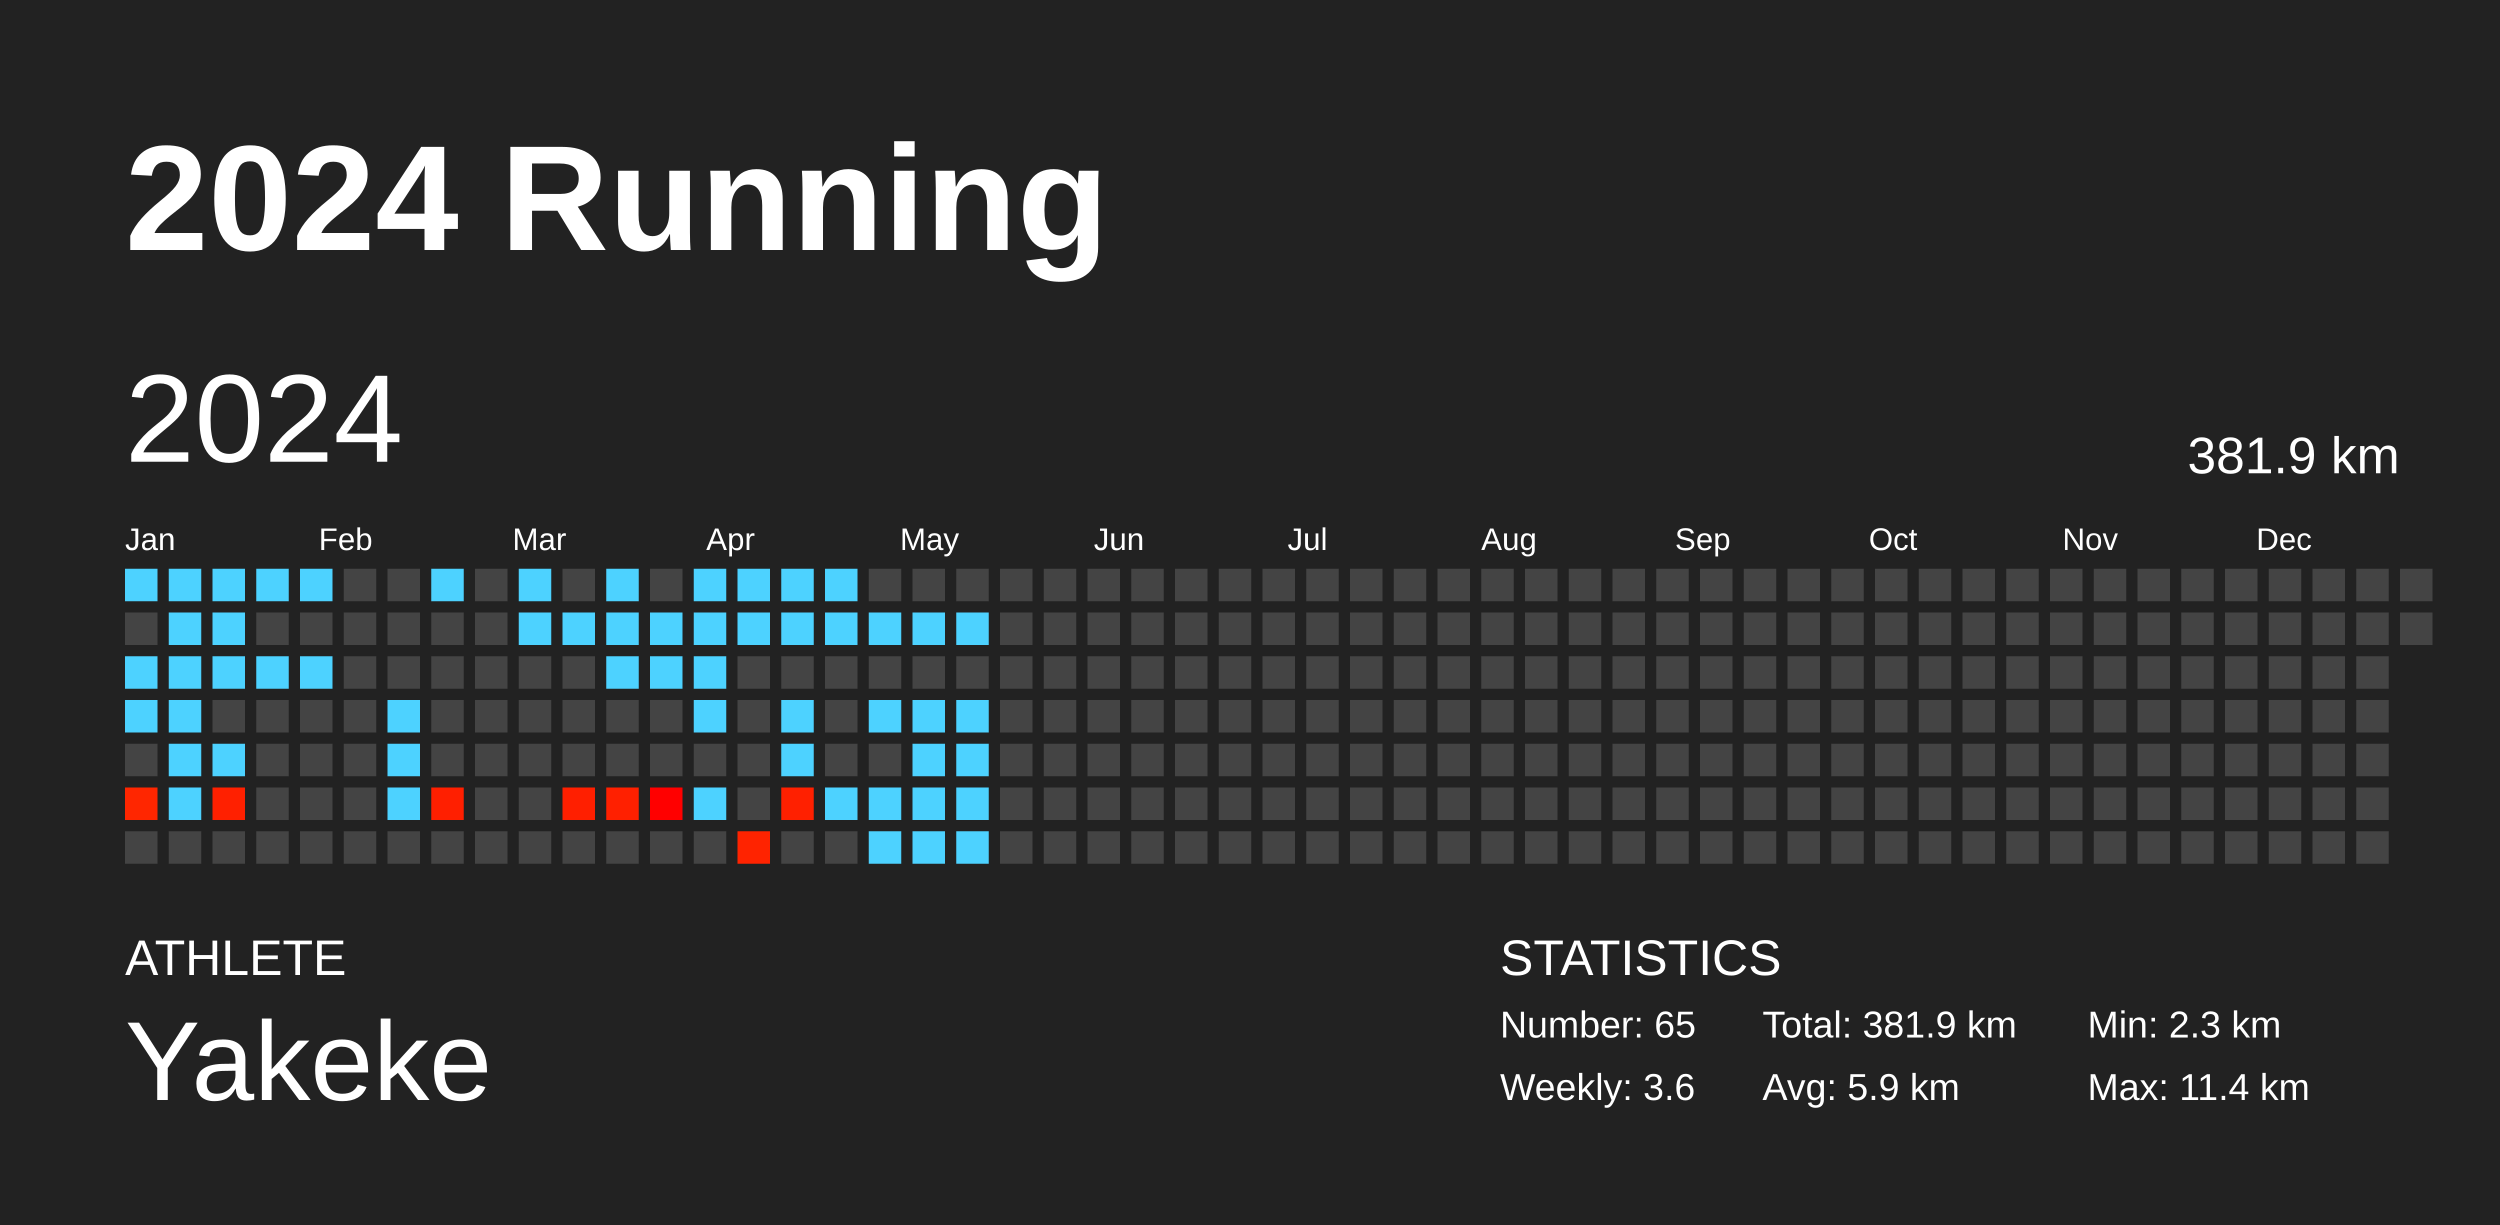
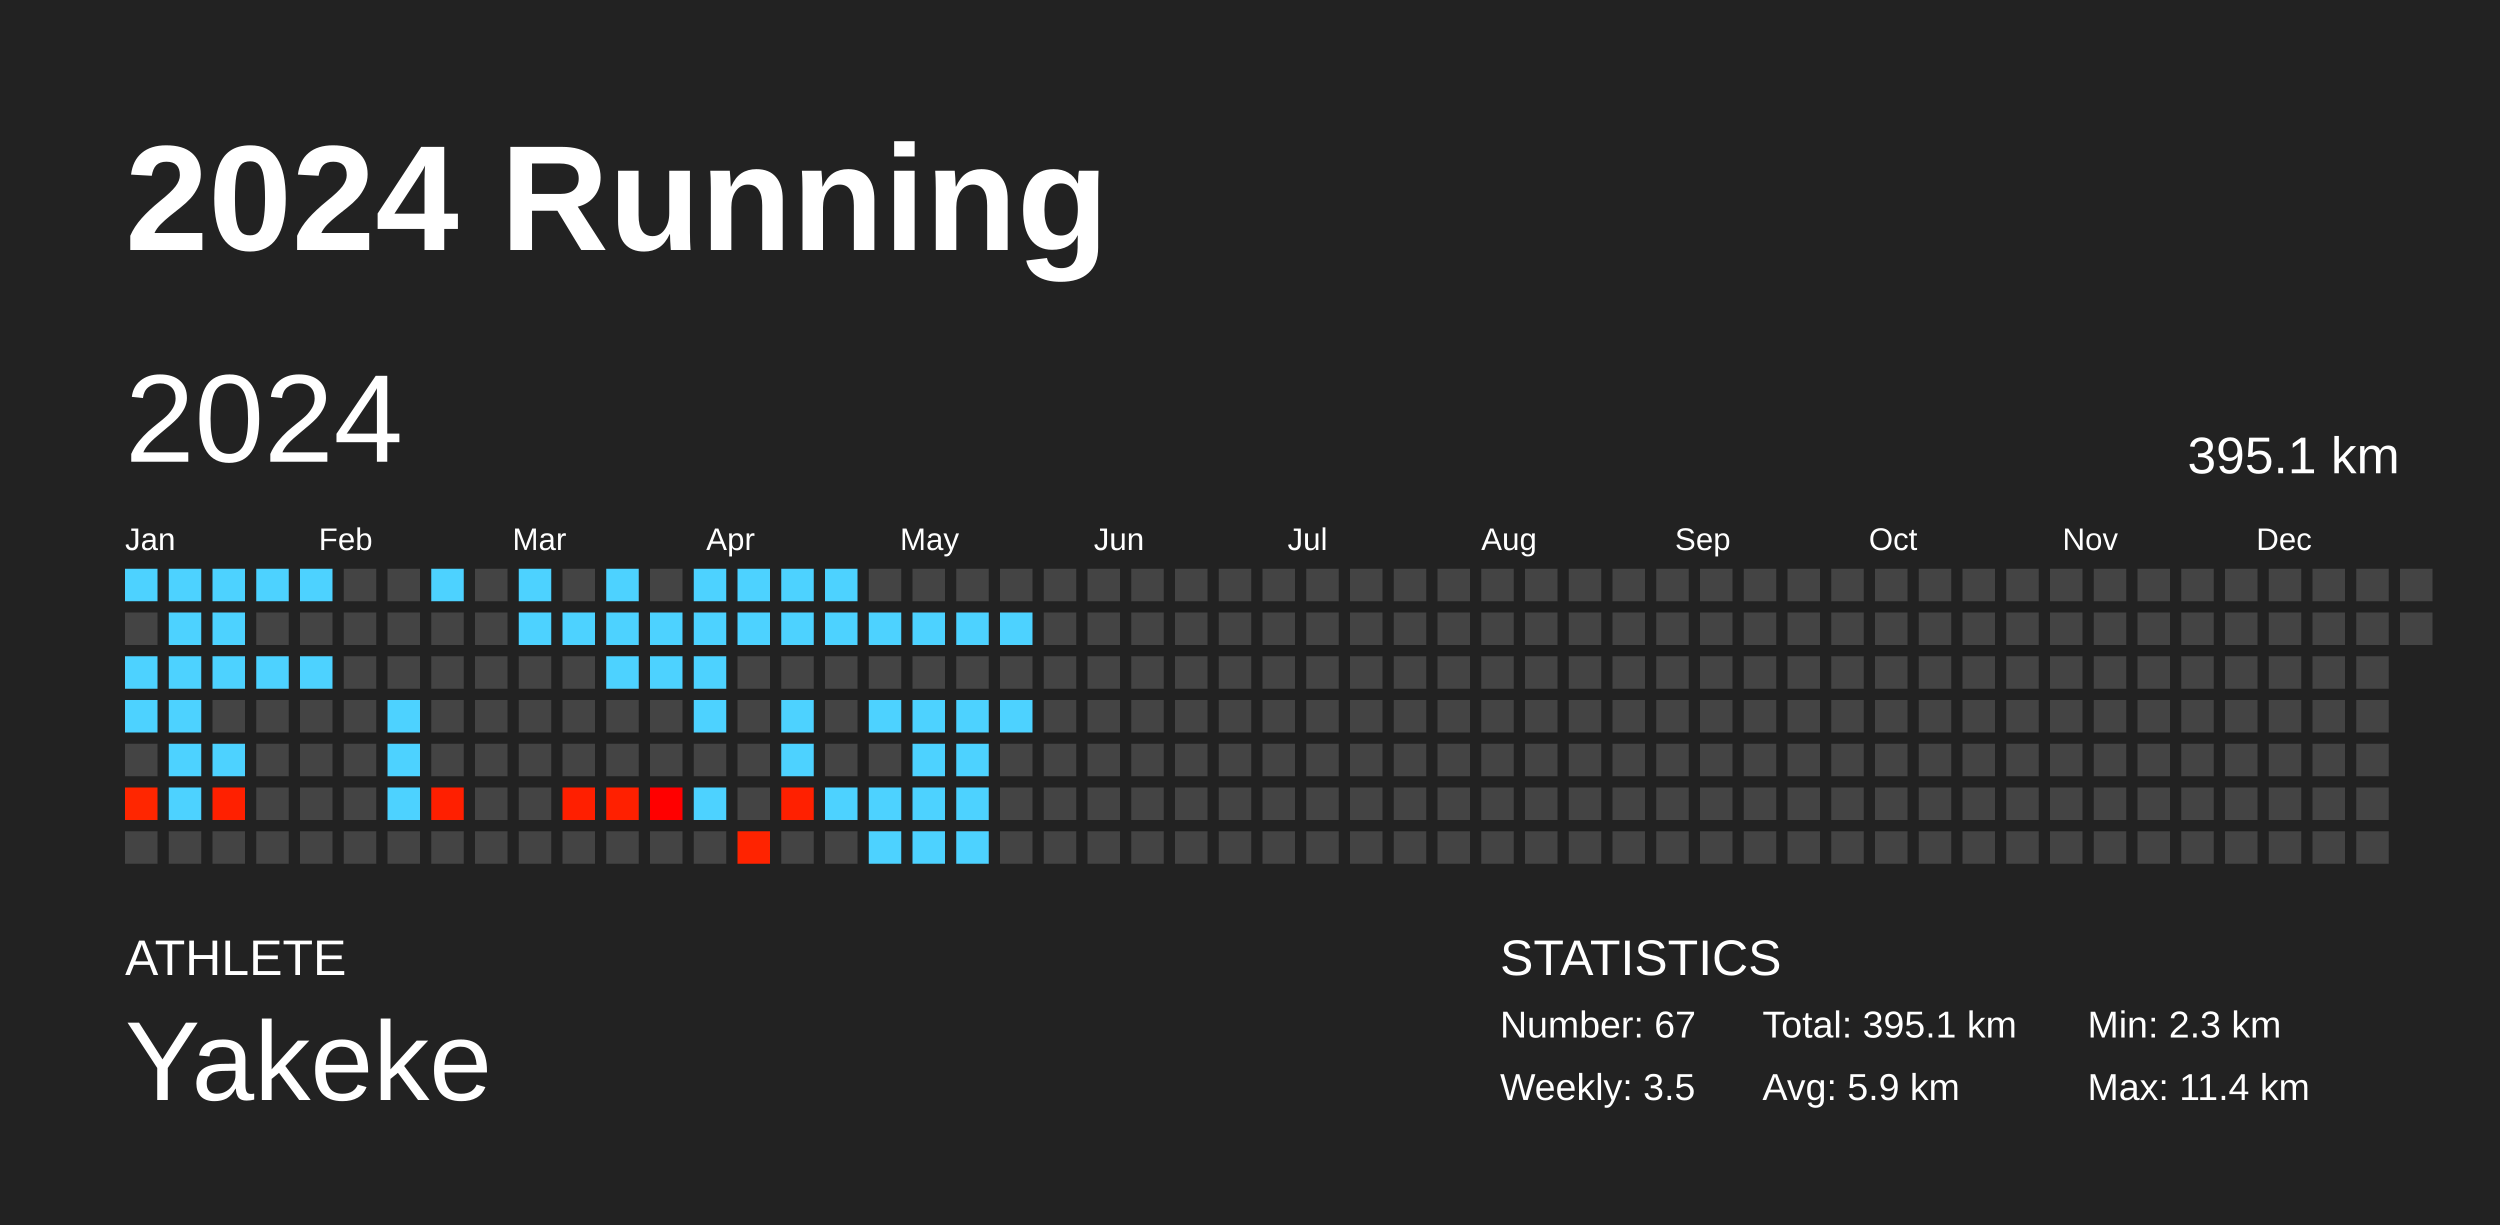
<svg xmlns="http://www.w3.org/2000/svg" baseProfile="full" height="98mm" version="1.1" viewBox="0,0,200,98" width="200mm">
  <defs />
  <rect fill="#222222" height="98" width="200" x="0" y="0" />
  <text fill="#FFFFFF" style="font-size:12px; font-family:Arial; font-weight:bold;" x="10" y="20">2024 Running</text>
  <text fill="#FFFFFF" style="font-size:4px; font-family:Arial" x="10" y="78">ATHLETE</text>
  <text fill="#FFFFFF" style="font-size:9px; font-family:Arial" x="10" y="88">Yakeke</text>
  <text fill="#FFFFFF" style="font-size:4px; font-family:Arial" x="120" y="78">STATISTICS</text>
-   <text fill="#FFFFFF" style="font-size:3px; font-family:Arial" x="120" y="83">Number: 65</text>
-   <text fill="#FFFFFF" style="font-size:3px; font-family:Arial" x="120" y="88">Weekly: 3.6</text>
-   <text fill="#FFFFFF" style="font-size:3px; font-family:Arial" x="141" y="83">Total: 381.9 km</text>
+   <text fill="#FFFFFF" style="font-size:3px; font-family:Arial" x="120" y="83">Number: 67</text>
+   <text fill="#FFFFFF" style="font-size:3px; font-family:Arial" x="120" y="88">Weekly: 3.5</text>
+   <text fill="#FFFFFF" style="font-size:3px; font-family:Arial" x="141" y="83">Total: 395.1 km</text>
  <text fill="#FFFFFF" style="font-size:3px; font-family:Arial" x="141" y="88">Avg: 5.9 km</text>
  <text fill="#FFFFFF" style="font-size:3px; font-family:Arial" x="167" y="83">Min: 2.3 km</text>
  <text fill="#FFFFFF" style="font-size:3px; font-family:Arial" x="167" y="88">Max: 11.4 km</text>
  <text dominant-baseline="hanging" fill="#FFFFFF" style="font-size:10.0px; font-family:Arial;" x="10" y="30">2024</text>
-   <text dominant-baseline="hanging" fill="#FFFFFF" style="font-size:4.125px; font-family:Arial;" x="175" y="35">381.9 km</text>
+   <text dominant-baseline="hanging" fill="#FFFFFF" style="font-size:4.125px; font-family:Arial;" x="175" y="35">395.1 km</text>
  <text fill="#FFFFFF" style="font-size:2.5px; font-family:Arial" x="10.0" y="44">Jan</text>
  <text fill="#FFFFFF" style="font-size:2.5px; font-family:Arial" x="25.5" y="44">Feb</text>
  <text fill="#FFFFFF" style="font-size:2.5px; font-family:Arial" x="41.0" y="44">Mar</text>
  <text fill="#FFFFFF" style="font-size:2.5px; font-family:Arial" x="56.5" y="44">Apr</text>
  <text fill="#FFFFFF" style="font-size:2.5px; font-family:Arial" x="72.0" y="44">May</text>
  <text fill="#FFFFFF" style="font-size:2.5px; font-family:Arial" x="87.5" y="44">Jun</text>
  <text fill="#FFFFFF" style="font-size:2.5px; font-family:Arial" x="103.0" y="44">Jul</text>
  <text fill="#FFFFFF" style="font-size:2.5px; font-family:Arial" x="118.5" y="44">Aug</text>
  <text fill="#FFFFFF" style="font-size:2.5px; font-family:Arial" x="134.0" y="44">Sep</text>
  <text fill="#FFFFFF" style="font-size:2.5px; font-family:Arial" x="149.5" y="44">Oct</text>
  <text fill="#FFFFFF" style="font-size:2.5px; font-family:Arial" x="165.0" y="44">Nov</text>
  <text fill="#FFFFFF" style="font-size:2.5px; font-family:Arial" x="180.5" y="44">Dec</text>
  <rect fill="#4dd2ff" height="2.6" width="2.6" x="10.0" y="45.5" />
  <rect fill="#444444" height="2.6" width="2.6" x="10.0" y="49.0" />
  <rect fill="#4dd2ff" height="2.6" width="2.6" x="10.0" y="52.5" />
  <rect fill="#4dd2ff" height="2.6" width="2.6" x="10.0" y="56.0" />
  <rect fill="#444444" height="2.6" width="2.6" x="10.0" y="59.5" />
  <rect fill="#ff2600" height="2.6" width="2.6" x="10.0" y="63.0" />
  <rect fill="#444444" height="2.6" width="2.6" x="10.0" y="66.5" />
  <rect fill="#4dd2ff" height="2.6" width="2.6" x="13.5" y="45.5" />
  <rect fill="#4dd2ff" height="2.6" width="2.6" x="13.5" y="49.0" />
  <rect fill="#4dd2ff" height="2.6" width="2.6" x="13.5" y="52.5" />
  <rect fill="#4dd2ff" height="2.6" width="2.6" x="13.5" y="56.0" />
  <rect fill="#4dd2ff" height="2.6" width="2.6" x="13.5" y="59.5" />
  <rect fill="#4dd2ff" height="2.6" width="2.6" x="13.5" y="63.0" />
  <rect fill="#444444" height="2.6" width="2.6" x="13.5" y="66.5" />
  <rect fill="#4dd2ff" height="2.6" width="2.6" x="17.0" y="45.5" />
  <rect fill="#4dd2ff" height="2.6" width="2.6" x="17.0" y="49.0" />
  <rect fill="#4dd2ff" height="2.6" width="2.6" x="17.0" y="52.5" />
  <rect fill="#444444" height="2.6" width="2.6" x="17.0" y="56.0" />
  <rect fill="#4dd2ff" height="2.6" width="2.6" x="17.0" y="59.5" />
  <rect fill="#ff2000" height="2.6" width="2.6" x="17.0" y="63.0" />
  <rect fill="#444444" height="2.6" width="2.6" x="17.0" y="66.5" />
  <rect fill="#4dd2ff" height="2.6" width="2.6" x="20.5" y="45.5" />
  <rect fill="#444444" height="2.6" width="2.6" x="20.5" y="49.0" />
  <rect fill="#4dd2ff" height="2.6" width="2.6" x="20.5" y="52.5" />
  <rect fill="#444444" height="2.6" width="2.6" x="20.5" y="56.0" />
  <rect fill="#444444" height="2.6" width="2.6" x="20.5" y="59.5" />
  <rect fill="#444444" height="2.6" width="2.6" x="20.5" y="63.0" />
  <rect fill="#444444" height="2.6" width="2.6" x="20.5" y="66.5" />
  <rect fill="#4dd2ff" height="2.6" width="2.6" x="24.0" y="45.5" />
  <rect fill="#444444" height="2.6" width="2.6" x="24.0" y="49.0" />
  <rect fill="#4dd2ff" height="2.6" width="2.6" x="24.0" y="52.5" />
  <rect fill="#444444" height="2.6" width="2.6" x="24.0" y="56.0" />
  <rect fill="#444444" height="2.6" width="2.6" x="24.0" y="59.5" />
  <rect fill="#444444" height="2.6" width="2.6" x="24.0" y="63.0" />
  <rect fill="#444444" height="2.6" width="2.6" x="24.0" y="66.5" />
  <rect fill="#444444" height="2.6" width="2.6" x="27.5" y="45.5" />
  <rect fill="#444444" height="2.6" width="2.6" x="27.5" y="49.0" />
  <rect fill="#444444" height="2.6" width="2.6" x="27.5" y="52.5" />
  <rect fill="#444444" height="2.6" width="2.6" x="27.5" y="56.0" />
  <rect fill="#444444" height="2.6" width="2.6" x="27.5" y="59.5" />
  <rect fill="#444444" height="2.6" width="2.6" x="27.5" y="63.0" />
  <rect fill="#444444" height="2.6" width="2.6" x="27.5" y="66.5" />
  <rect fill="#444444" height="2.6" width="2.6" x="31.0" y="45.5" />
  <rect fill="#444444" height="2.6" width="2.6" x="31.0" y="49.0" />
  <rect fill="#444444" height="2.6" width="2.6" x="31.0" y="52.5" />
  <rect fill="#4dd2ff" height="2.6" width="2.6" x="31.0" y="56.0" />
  <rect fill="#4dd2ff" height="2.6" width="2.6" x="31.0" y="59.5" />
  <rect fill="#4dd2ff" height="2.6" width="2.6" x="31.0" y="63.0" />
  <rect fill="#444444" height="2.6" width="2.6" x="31.0" y="66.5" />
  <rect fill="#4dd2ff" height="2.6" width="2.6" x="34.5" y="45.5" />
  <rect fill="#444444" height="2.6" width="2.6" x="34.5" y="49.0" />
  <rect fill="#444444" height="2.6" width="2.6" x="34.5" y="52.5" />
  <rect fill="#444444" height="2.6" width="2.6" x="34.5" y="56.0" />
  <rect fill="#444444" height="2.6" width="2.6" x="34.5" y="59.5" />
  <rect fill="#ff1f00" height="2.6" width="2.6" x="34.5" y="63.0" />
  <rect fill="#444444" height="2.6" width="2.6" x="34.5" y="66.5" />
  <rect fill="#444444" height="2.6" width="2.6" x="38.0" y="45.5" />
  <rect fill="#444444" height="2.6" width="2.6" x="38.0" y="49.0" />
  <rect fill="#444444" height="2.6" width="2.6" x="38.0" y="52.5" />
  <rect fill="#444444" height="2.6" width="2.6" x="38.0" y="56.0" />
  <rect fill="#444444" height="2.6" width="2.6" x="38.0" y="59.5" />
  <rect fill="#444444" height="2.6" width="2.6" x="38.0" y="63.0" />
  <rect fill="#444444" height="2.6" width="2.6" x="38.0" y="66.5" />
  <rect fill="#4dd2ff" height="2.6" width="2.6" x="41.5" y="45.5" />
  <rect fill="#4dd2ff" height="2.6" width="2.6" x="41.5" y="49.0" />
  <rect fill="#444444" height="2.6" width="2.6" x="41.5" y="52.5" />
  <rect fill="#444444" height="2.6" width="2.6" x="41.5" y="56.0" />
  <rect fill="#444444" height="2.6" width="2.6" x="41.5" y="59.5" />
  <rect fill="#444444" height="2.6" width="2.6" x="41.5" y="63.0" />
  <rect fill="#444444" height="2.6" width="2.6" x="41.5" y="66.5" />
  <rect fill="#444444" height="2.6" width="2.6" x="45.0" y="45.5" />
  <rect fill="#4dd2ff" height="2.6" width="2.6" x="45.0" y="49.0" />
  <rect fill="#444444" height="2.6" width="2.6" x="45.0" y="52.5" />
  <rect fill="#444444" height="2.6" width="2.6" x="45.0" y="56.0" />
  <rect fill="#444444" height="2.6" width="2.6" x="45.0" y="59.5" />
  <rect fill="#ff1f00" height="2.6" width="2.6" x="45.0" y="63.0" />
  <rect fill="#444444" height="2.6" width="2.6" x="45.0" y="66.5" />
  <rect fill="#4dd2ff" height="2.6" width="2.6" x="48.5" y="45.5" />
  <rect fill="#4dd2ff" height="2.6" width="2.6" x="48.5" y="49.0" />
  <rect fill="#4dd2ff" height="2.6" width="2.6" x="48.5" y="52.5" />
  <rect fill="#444444" height="2.6" width="2.6" x="48.5" y="56.0" />
  <rect fill="#444444" height="2.6" width="2.6" x="48.5" y="59.5" />
  <rect fill="#ff2000" height="2.6" width="2.6" x="48.5" y="63.0" />
  <rect fill="#444444" height="2.6" width="2.6" x="48.5" y="66.5" />
  <rect fill="#444444" height="2.6" width="2.6" x="52.0" y="45.5" />
  <rect fill="#4dd2ff" height="2.6" width="2.6" x="52.0" y="49.0" />
  <rect fill="#4dd2ff" height="2.6" width="2.6" x="52.0" y="52.5" />
  <rect fill="#444444" height="2.6" width="2.6" x="52.0" y="56.0" />
  <rect fill="#444444" height="2.6" width="2.6" x="52.0" y="59.5" />
  <rect fill="#ff0000" height="2.6" width="2.6" x="52.0" y="63.0" />
  <rect fill="#444444" height="2.6" width="2.6" x="52.0" y="66.5" />
  <rect fill="#4dd2ff" height="2.6" width="2.6" x="55.5" y="45.5" />
  <rect fill="#4dd2ff" height="2.6" width="2.6" x="55.5" y="49.0" />
  <rect fill="#4dd2ff" height="2.6" width="2.6" x="55.5" y="52.5" />
  <rect fill="#4dd2ff" height="2.6" width="2.6" x="55.5" y="56.0" />
  <rect fill="#444444" height="2.6" width="2.6" x="55.5" y="59.5" />
  <rect fill="#4dd2ff" height="2.6" width="2.6" x="55.5" y="63.0" />
  <rect fill="#444444" height="2.6" width="2.6" x="55.5" y="66.5" />
  <rect fill="#4dd2ff" height="2.6" width="2.6" x="59.0" y="45.5" />
  <rect fill="#4dd2ff" height="2.6" width="2.6" x="59.0" y="49.0" />
  <rect fill="#444444" height="2.6" width="2.6" x="59.0" y="52.5" />
  <rect fill="#444444" height="2.6" width="2.6" x="59.0" y="56.0" />
  <rect fill="#444444" height="2.6" width="2.6" x="59.0" y="59.5" />
  <rect fill="#444444" height="2.6" width="2.6" x="59.0" y="63.0" />
  <rect fill="#ff2300" height="2.6" width="2.6" x="59.0" y="66.5" />
  <rect fill="#4dd2ff" height="2.6" width="2.6" x="62.5" y="45.5" />
  <rect fill="#4dd2ff" height="2.6" width="2.6" x="62.5" y="49.0" />
  <rect fill="#444444" height="2.6" width="2.6" x="62.5" y="52.5" />
  <rect fill="#4dd2ff" height="2.6" width="2.6" x="62.5" y="56.0" />
  <rect fill="#4dd2ff" height="2.6" width="2.6" x="62.5" y="59.5" />
  <rect fill="#ff2000" height="2.6" width="2.6" x="62.5" y="63.0" />
  <rect fill="#444444" height="2.6" width="2.6" x="62.5" y="66.5" />
  <rect fill="#4dd2ff" height="2.6" width="2.6" x="66.0" y="45.5" />
  <rect fill="#4dd2ff" height="2.6" width="2.6" x="66.0" y="49.0" />
  <rect fill="#444444" height="2.6" width="2.6" x="66.0" y="52.5" />
  <rect fill="#444444" height="2.6" width="2.6" x="66.0" y="56.0" />
  <rect fill="#444444" height="2.6" width="2.6" x="66.0" y="59.5" />
  <rect fill="#4dd2ff" height="2.6" width="2.6" x="66.0" y="63.0" />
  <rect fill="#444444" height="2.6" width="2.6" x="66.0" y="66.5" />
  <rect fill="#444444" height="2.6" width="2.6" x="69.5" y="45.5" />
  <rect fill="#4dd2ff" height="2.6" width="2.6" x="69.5" y="49.0" />
  <rect fill="#444444" height="2.6" width="2.6" x="69.5" y="52.5" />
  <rect fill="#4dd2ff" height="2.6" width="2.6" x="69.5" y="56.0" />
  <rect fill="#444444" height="2.6" width="2.6" x="69.5" y="59.5" />
  <rect fill="#4dd2ff" height="2.6" width="2.6" x="69.5" y="63.0" />
  <rect fill="#4dd2ff" height="2.6" width="2.6" x="69.5" y="66.5" />
  <rect fill="#444444" height="2.6" width="2.6" x="73.0" y="45.5" />
  <rect fill="#4dd2ff" height="2.6" width="2.6" x="73.0" y="49.0" />
  <rect fill="#444444" height="2.6" width="2.6" x="73.0" y="52.5" />
  <rect fill="#4dd2ff" height="2.6" width="2.6" x="73.0" y="56.0" />
  <rect fill="#4dd2ff" height="2.6" width="2.6" x="73.0" y="59.5" />
  <rect fill="#4dd2ff" height="2.6" width="2.6" x="73.0" y="63.0" />
  <rect fill="#4dd2ff" height="2.6" width="2.6" x="73.0" y="66.5" />
  <rect fill="#444444" height="2.6" width="2.6" x="76.5" y="45.5" />
  <rect fill="#4dd2ff" height="2.6" width="2.6" x="76.5" y="49.0" />
  <rect fill="#444444" height="2.6" width="2.6" x="76.5" y="52.5" />
  <rect fill="#4dd2ff" height="2.6" width="2.6" x="76.5" y="56.0" />
  <rect fill="#4dd2ff" height="2.6" width="2.6" x="76.5" y="59.5" />
  <rect fill="#4dd2ff" height="2.6" width="2.6" x="76.5" y="63.0" />
  <rect fill="#4dd2ff" height="2.6" width="2.6" x="76.5" y="66.5" />
  <rect fill="#444444" height="2.6" width="2.6" x="80.0" y="45.5" />
-   <rect fill="#444444" height="2.6" width="2.6" x="80.0" y="49.0" />
+   <rect fill="#4dd2ff" height="2.6" width="2.6" x="80.0" y="49.0" />
  <rect fill="#444444" height="2.6" width="2.6" x="80.0" y="52.5" />
-   <rect fill="#444444" height="2.6" width="2.6" x="80.0" y="56.0" />
+   <rect fill="#4dd2ff" height="2.6" width="2.6" x="80.0" y="56.0" />
  <rect fill="#444444" height="2.6" width="2.6" x="80.0" y="59.5" />
  <rect fill="#444444" height="2.6" width="2.6" x="80.0" y="63.0" />
  <rect fill="#444444" height="2.6" width="2.6" x="80.0" y="66.5" />
  <rect fill="#444444" height="2.6" width="2.6" x="83.5" y="45.5" />
  <rect fill="#444444" height="2.6" width="2.6" x="83.5" y="49.0" />
  <rect fill="#444444" height="2.6" width="2.6" x="83.5" y="52.5" />
  <rect fill="#444444" height="2.6" width="2.6" x="83.5" y="56.0" />
  <rect fill="#444444" height="2.6" width="2.6" x="83.5" y="59.5" />
  <rect fill="#444444" height="2.6" width="2.6" x="83.5" y="63.0" />
  <rect fill="#444444" height="2.6" width="2.6" x="83.5" y="66.5" />
  <rect fill="#444444" height="2.6" width="2.6" x="87.0" y="45.5" />
  <rect fill="#444444" height="2.6" width="2.6" x="87.0" y="49.0" />
  <rect fill="#444444" height="2.6" width="2.6" x="87.0" y="52.5" />
  <rect fill="#444444" height="2.6" width="2.6" x="87.0" y="56.0" />
  <rect fill="#444444" height="2.6" width="2.6" x="87.0" y="59.5" />
  <rect fill="#444444" height="2.6" width="2.6" x="87.0" y="63.0" />
  <rect fill="#444444" height="2.6" width="2.6" x="87.0" y="66.5" />
  <rect fill="#444444" height="2.6" width="2.6" x="90.5" y="45.5" />
  <rect fill="#444444" height="2.6" width="2.6" x="90.5" y="49.0" />
  <rect fill="#444444" height="2.6" width="2.6" x="90.5" y="52.5" />
  <rect fill="#444444" height="2.6" width="2.6" x="90.5" y="56.0" />
  <rect fill="#444444" height="2.6" width="2.6" x="90.5" y="59.5" />
  <rect fill="#444444" height="2.6" width="2.6" x="90.5" y="63.0" />
  <rect fill="#444444" height="2.6" width="2.6" x="90.5" y="66.5" />
  <rect fill="#444444" height="2.6" width="2.6" x="94.0" y="45.5" />
  <rect fill="#444444" height="2.6" width="2.6" x="94.0" y="49.0" />
  <rect fill="#444444" height="2.6" width="2.6" x="94.0" y="52.5" />
  <rect fill="#444444" height="2.6" width="2.6" x="94.0" y="56.0" />
  <rect fill="#444444" height="2.6" width="2.6" x="94.0" y="59.5" />
  <rect fill="#444444" height="2.6" width="2.6" x="94.0" y="63.0" />
  <rect fill="#444444" height="2.6" width="2.6" x="94.0" y="66.5" />
  <rect fill="#444444" height="2.6" width="2.6" x="97.5" y="45.5" />
  <rect fill="#444444" height="2.6" width="2.6" x="97.5" y="49.0" />
  <rect fill="#444444" height="2.6" width="2.6" x="97.5" y="52.5" />
  <rect fill="#444444" height="2.6" width="2.6" x="97.5" y="56.0" />
  <rect fill="#444444" height="2.6" width="2.6" x="97.5" y="59.5" />
  <rect fill="#444444" height="2.6" width="2.6" x="97.5" y="63.0" />
  <rect fill="#444444" height="2.6" width="2.6" x="97.5" y="66.5" />
  <rect fill="#444444" height="2.6" width="2.6" x="101.0" y="45.5" />
  <rect fill="#444444" height="2.6" width="2.6" x="101.0" y="49.0" />
  <rect fill="#444444" height="2.6" width="2.6" x="101.0" y="52.5" />
  <rect fill="#444444" height="2.6" width="2.6" x="101.0" y="56.0" />
  <rect fill="#444444" height="2.6" width="2.6" x="101.0" y="59.5" />
  <rect fill="#444444" height="2.6" width="2.6" x="101.0" y="63.0" />
  <rect fill="#444444" height="2.6" width="2.6" x="101.0" y="66.5" />
  <rect fill="#444444" height="2.6" width="2.6" x="104.5" y="45.5" />
  <rect fill="#444444" height="2.6" width="2.6" x="104.5" y="49.0" />
  <rect fill="#444444" height="2.6" width="2.6" x="104.5" y="52.5" />
  <rect fill="#444444" height="2.6" width="2.6" x="104.5" y="56.0" />
  <rect fill="#444444" height="2.6" width="2.6" x="104.5" y="59.5" />
  <rect fill="#444444" height="2.6" width="2.6" x="104.5" y="63.0" />
  <rect fill="#444444" height="2.6" width="2.6" x="104.5" y="66.5" />
  <rect fill="#444444" height="2.6" width="2.6" x="108.0" y="45.5" />
  <rect fill="#444444" height="2.6" width="2.6" x="108.0" y="49.0" />
  <rect fill="#444444" height="2.6" width="2.6" x="108.0" y="52.5" />
  <rect fill="#444444" height="2.6" width="2.6" x="108.0" y="56.0" />
  <rect fill="#444444" height="2.6" width="2.6" x="108.0" y="59.5" />
  <rect fill="#444444" height="2.6" width="2.6" x="108.0" y="63.0" />
  <rect fill="#444444" height="2.6" width="2.6" x="108.0" y="66.5" />
  <rect fill="#444444" height="2.6" width="2.6" x="111.5" y="45.5" />
  <rect fill="#444444" height="2.6" width="2.6" x="111.5" y="49.0" />
  <rect fill="#444444" height="2.6" width="2.6" x="111.5" y="52.5" />
  <rect fill="#444444" height="2.6" width="2.6" x="111.5" y="56.0" />
  <rect fill="#444444" height="2.6" width="2.6" x="111.5" y="59.5" />
  <rect fill="#444444" height="2.6" width="2.6" x="111.5" y="63.0" />
  <rect fill="#444444" height="2.6" width="2.6" x="111.5" y="66.5" />
  <rect fill="#444444" height="2.6" width="2.6" x="115.0" y="45.5" />
  <rect fill="#444444" height="2.6" width="2.6" x="115.0" y="49.0" />
  <rect fill="#444444" height="2.6" width="2.6" x="115.0" y="52.5" />
  <rect fill="#444444" height="2.6" width="2.6" x="115.0" y="56.0" />
  <rect fill="#444444" height="2.6" width="2.6" x="115.0" y="59.5" />
  <rect fill="#444444" height="2.6" width="2.6" x="115.0" y="63.0" />
  <rect fill="#444444" height="2.6" width="2.6" x="115.0" y="66.5" />
  <rect fill="#444444" height="2.6" width="2.6" x="118.5" y="45.5" />
  <rect fill="#444444" height="2.6" width="2.6" x="118.5" y="49.0" />
  <rect fill="#444444" height="2.6" width="2.6" x="118.5" y="52.5" />
  <rect fill="#444444" height="2.6" width="2.6" x="118.5" y="56.0" />
  <rect fill="#444444" height="2.6" width="2.6" x="118.5" y="59.5" />
  <rect fill="#444444" height="2.6" width="2.6" x="118.5" y="63.0" />
  <rect fill="#444444" height="2.6" width="2.6" x="118.5" y="66.5" />
  <rect fill="#444444" height="2.6" width="2.6" x="122.0" y="45.5" />
  <rect fill="#444444" height="2.6" width="2.6" x="122.0" y="49.0" />
  <rect fill="#444444" height="2.6" width="2.6" x="122.0" y="52.5" />
  <rect fill="#444444" height="2.6" width="2.6" x="122.0" y="56.0" />
  <rect fill="#444444" height="2.6" width="2.6" x="122.0" y="59.5" />
  <rect fill="#444444" height="2.6" width="2.6" x="122.0" y="63.0" />
  <rect fill="#444444" height="2.6" width="2.6" x="122.0" y="66.5" />
  <rect fill="#444444" height="2.6" width="2.6" x="125.5" y="45.5" />
  <rect fill="#444444" height="2.6" width="2.6" x="125.5" y="49.0" />
  <rect fill="#444444" height="2.6" width="2.6" x="125.5" y="52.5" />
  <rect fill="#444444" height="2.6" width="2.6" x="125.5" y="56.0" />
  <rect fill="#444444" height="2.6" width="2.6" x="125.5" y="59.5" />
  <rect fill="#444444" height="2.6" width="2.6" x="125.5" y="63.0" />
  <rect fill="#444444" height="2.6" width="2.6" x="125.5" y="66.5" />
  <rect fill="#444444" height="2.6" width="2.6" x="129.0" y="45.5" />
  <rect fill="#444444" height="2.6" width="2.6" x="129.0" y="49.0" />
  <rect fill="#444444" height="2.6" width="2.6" x="129.0" y="52.5" />
  <rect fill="#444444" height="2.6" width="2.6" x="129.0" y="56.0" />
  <rect fill="#444444" height="2.6" width="2.6" x="129.0" y="59.5" />
  <rect fill="#444444" height="2.6" width="2.6" x="129.0" y="63.0" />
  <rect fill="#444444" height="2.6" width="2.6" x="129.0" y="66.5" />
  <rect fill="#444444" height="2.6" width="2.6" x="132.5" y="45.5" />
  <rect fill="#444444" height="2.6" width="2.6" x="132.5" y="49.0" />
  <rect fill="#444444" height="2.6" width="2.6" x="132.5" y="52.5" />
  <rect fill="#444444" height="2.6" width="2.6" x="132.5" y="56.0" />
  <rect fill="#444444" height="2.6" width="2.6" x="132.5" y="59.5" />
  <rect fill="#444444" height="2.6" width="2.6" x="132.5" y="63.0" />
  <rect fill="#444444" height="2.6" width="2.6" x="132.5" y="66.5" />
  <rect fill="#444444" height="2.6" width="2.6" x="136.0" y="45.5" />
  <rect fill="#444444" height="2.6" width="2.6" x="136.0" y="49.0" />
  <rect fill="#444444" height="2.6" width="2.6" x="136.0" y="52.5" />
  <rect fill="#444444" height="2.6" width="2.6" x="136.0" y="56.0" />
  <rect fill="#444444" height="2.6" width="2.6" x="136.0" y="59.5" />
  <rect fill="#444444" height="2.6" width="2.6" x="136.0" y="63.0" />
  <rect fill="#444444" height="2.6" width="2.6" x="136.0" y="66.5" />
  <rect fill="#444444" height="2.6" width="2.6" x="139.5" y="45.5" />
  <rect fill="#444444" height="2.6" width="2.6" x="139.5" y="49.0" />
  <rect fill="#444444" height="2.6" width="2.6" x="139.5" y="52.5" />
  <rect fill="#444444" height="2.6" width="2.6" x="139.5" y="56.0" />
  <rect fill="#444444" height="2.6" width="2.6" x="139.5" y="59.5" />
  <rect fill="#444444" height="2.6" width="2.6" x="139.5" y="63.0" />
  <rect fill="#444444" height="2.6" width="2.6" x="139.5" y="66.5" />
  <rect fill="#444444" height="2.6" width="2.6" x="143.0" y="45.5" />
  <rect fill="#444444" height="2.6" width="2.6" x="143.0" y="49.0" />
  <rect fill="#444444" height="2.6" width="2.6" x="143.0" y="52.5" />
  <rect fill="#444444" height="2.6" width="2.6" x="143.0" y="56.0" />
  <rect fill="#444444" height="2.6" width="2.6" x="143.0" y="59.5" />
  <rect fill="#444444" height="2.6" width="2.6" x="143.0" y="63.0" />
  <rect fill="#444444" height="2.6" width="2.6" x="143.0" y="66.5" />
  <rect fill="#444444" height="2.6" width="2.6" x="146.5" y="45.5" />
  <rect fill="#444444" height="2.6" width="2.6" x="146.5" y="49.0" />
  <rect fill="#444444" height="2.6" width="2.6" x="146.5" y="52.5" />
  <rect fill="#444444" height="2.6" width="2.6" x="146.5" y="56.0" />
  <rect fill="#444444" height="2.6" width="2.6" x="146.5" y="59.5" />
  <rect fill="#444444" height="2.6" width="2.6" x="146.5" y="63.0" />
  <rect fill="#444444" height="2.6" width="2.6" x="146.5" y="66.5" />
  <rect fill="#444444" height="2.6" width="2.6" x="150.0" y="45.5" />
  <rect fill="#444444" height="2.6" width="2.6" x="150.0" y="49.0" />
  <rect fill="#444444" height="2.6" width="2.6" x="150.0" y="52.5" />
  <rect fill="#444444" height="2.6" width="2.6" x="150.0" y="56.0" />
  <rect fill="#444444" height="2.6" width="2.6" x="150.0" y="59.5" />
  <rect fill="#444444" height="2.6" width="2.6" x="150.0" y="63.0" />
  <rect fill="#444444" height="2.6" width="2.6" x="150.0" y="66.5" />
  <rect fill="#444444" height="2.6" width="2.6" x="153.5" y="45.5" />
  <rect fill="#444444" height="2.6" width="2.6" x="153.5" y="49.0" />
  <rect fill="#444444" height="2.6" width="2.6" x="153.5" y="52.5" />
  <rect fill="#444444" height="2.6" width="2.6" x="153.5" y="56.0" />
  <rect fill="#444444" height="2.6" width="2.6" x="153.5" y="59.5" />
  <rect fill="#444444" height="2.6" width="2.6" x="153.5" y="63.0" />
  <rect fill="#444444" height="2.6" width="2.6" x="153.5" y="66.5" />
  <rect fill="#444444" height="2.6" width="2.6" x="157.0" y="45.5" />
  <rect fill="#444444" height="2.6" width="2.6" x="157.0" y="49.0" />
  <rect fill="#444444" height="2.6" width="2.6" x="157.0" y="52.5" />
  <rect fill="#444444" height="2.6" width="2.6" x="157.0" y="56.0" />
  <rect fill="#444444" height="2.6" width="2.6" x="157.0" y="59.5" />
  <rect fill="#444444" height="2.6" width="2.6" x="157.0" y="63.0" />
  <rect fill="#444444" height="2.6" width="2.6" x="157.0" y="66.5" />
  <rect fill="#444444" height="2.6" width="2.6" x="160.5" y="45.5" />
  <rect fill="#444444" height="2.6" width="2.6" x="160.5" y="49.0" />
  <rect fill="#444444" height="2.6" width="2.6" x="160.5" y="52.5" />
  <rect fill="#444444" height="2.6" width="2.6" x="160.5" y="56.0" />
  <rect fill="#444444" height="2.6" width="2.6" x="160.5" y="59.5" />
  <rect fill="#444444" height="2.6" width="2.6" x="160.5" y="63.0" />
  <rect fill="#444444" height="2.6" width="2.6" x="160.5" y="66.5" />
  <rect fill="#444444" height="2.6" width="2.6" x="164.0" y="45.5" />
  <rect fill="#444444" height="2.6" width="2.6" x="164.0" y="49.0" />
  <rect fill="#444444" height="2.6" width="2.6" x="164.0" y="52.5" />
  <rect fill="#444444" height="2.6" width="2.6" x="164.0" y="56.0" />
  <rect fill="#444444" height="2.6" width="2.6" x="164.0" y="59.5" />
  <rect fill="#444444" height="2.6" width="2.6" x="164.0" y="63.0" />
  <rect fill="#444444" height="2.6" width="2.6" x="164.0" y="66.5" />
  <rect fill="#444444" height="2.6" width="2.6" x="167.5" y="45.5" />
  <rect fill="#444444" height="2.6" width="2.6" x="167.5" y="49.0" />
  <rect fill="#444444" height="2.6" width="2.6" x="167.5" y="52.5" />
  <rect fill="#444444" height="2.6" width="2.6" x="167.5" y="56.0" />
  <rect fill="#444444" height="2.6" width="2.6" x="167.5" y="59.5" />
  <rect fill="#444444" height="2.6" width="2.6" x="167.5" y="63.0" />
  <rect fill="#444444" height="2.6" width="2.6" x="167.5" y="66.5" />
  <rect fill="#444444" height="2.6" width="2.6" x="171.0" y="45.5" />
  <rect fill="#444444" height="2.6" width="2.6" x="171.0" y="49.0" />
  <rect fill="#444444" height="2.6" width="2.6" x="171.0" y="52.5" />
  <rect fill="#444444" height="2.6" width="2.6" x="171.0" y="56.0" />
  <rect fill="#444444" height="2.6" width="2.6" x="171.0" y="59.5" />
  <rect fill="#444444" height="2.6" width="2.6" x="171.0" y="63.0" />
  <rect fill="#444444" height="2.6" width="2.6" x="171.0" y="66.5" />
  <rect fill="#444444" height="2.6" width="2.6" x="174.5" y="45.5" />
  <rect fill="#444444" height="2.6" width="2.6" x="174.5" y="49.0" />
  <rect fill="#444444" height="2.6" width="2.6" x="174.5" y="52.5" />
  <rect fill="#444444" height="2.6" width="2.6" x="174.5" y="56.0" />
  <rect fill="#444444" height="2.6" width="2.6" x="174.5" y="59.5" />
  <rect fill="#444444" height="2.6" width="2.6" x="174.5" y="63.0" />
  <rect fill="#444444" height="2.6" width="2.6" x="174.5" y="66.5" />
  <rect fill="#444444" height="2.6" width="2.6" x="178.0" y="45.5" />
  <rect fill="#444444" height="2.6" width="2.6" x="178.0" y="49.0" />
  <rect fill="#444444" height="2.6" width="2.6" x="178.0" y="52.5" />
  <rect fill="#444444" height="2.6" width="2.6" x="178.0" y="56.0" />
  <rect fill="#444444" height="2.6" width="2.6" x="178.0" y="59.5" />
  <rect fill="#444444" height="2.6" width="2.6" x="178.0" y="63.0" />
  <rect fill="#444444" height="2.6" width="2.6" x="178.0" y="66.5" />
  <rect fill="#444444" height="2.6" width="2.6" x="181.5" y="45.5" />
  <rect fill="#444444" height="2.6" width="2.6" x="181.5" y="49.0" />
  <rect fill="#444444" height="2.6" width="2.6" x="181.5" y="52.5" />
  <rect fill="#444444" height="2.6" width="2.6" x="181.5" y="56.0" />
  <rect fill="#444444" height="2.6" width="2.6" x="181.5" y="59.5" />
  <rect fill="#444444" height="2.6" width="2.6" x="181.5" y="63.0" />
  <rect fill="#444444" height="2.6" width="2.6" x="181.5" y="66.5" />
  <rect fill="#444444" height="2.6" width="2.6" x="185.0" y="45.5" />
  <rect fill="#444444" height="2.6" width="2.6" x="185.0" y="49.0" />
  <rect fill="#444444" height="2.6" width="2.6" x="185.0" y="52.5" />
  <rect fill="#444444" height="2.6" width="2.6" x="185.0" y="56.0" />
  <rect fill="#444444" height="2.6" width="2.6" x="185.0" y="59.5" />
  <rect fill="#444444" height="2.6" width="2.6" x="185.0" y="63.0" />
  <rect fill="#444444" height="2.6" width="2.6" x="185.0" y="66.5" />
  <rect fill="#444444" height="2.6" width="2.6" x="188.5" y="45.5" />
  <rect fill="#444444" height="2.6" width="2.6" x="188.5" y="49.0" />
  <rect fill="#444444" height="2.6" width="2.6" x="188.5" y="52.5" />
  <rect fill="#444444" height="2.6" width="2.6" x="188.5" y="56.0" />
  <rect fill="#444444" height="2.6" width="2.6" x="188.5" y="59.5" />
  <rect fill="#444444" height="2.6" width="2.6" x="188.5" y="63.0" />
  <rect fill="#444444" height="2.6" width="2.6" x="188.5" y="66.5" />
  <rect fill="#444444" height="2.6" width="2.6" x="192.0" y="45.5" />
  <rect fill="#444444" height="2.6" width="2.6" x="192.0" y="49.0" />
</svg>
